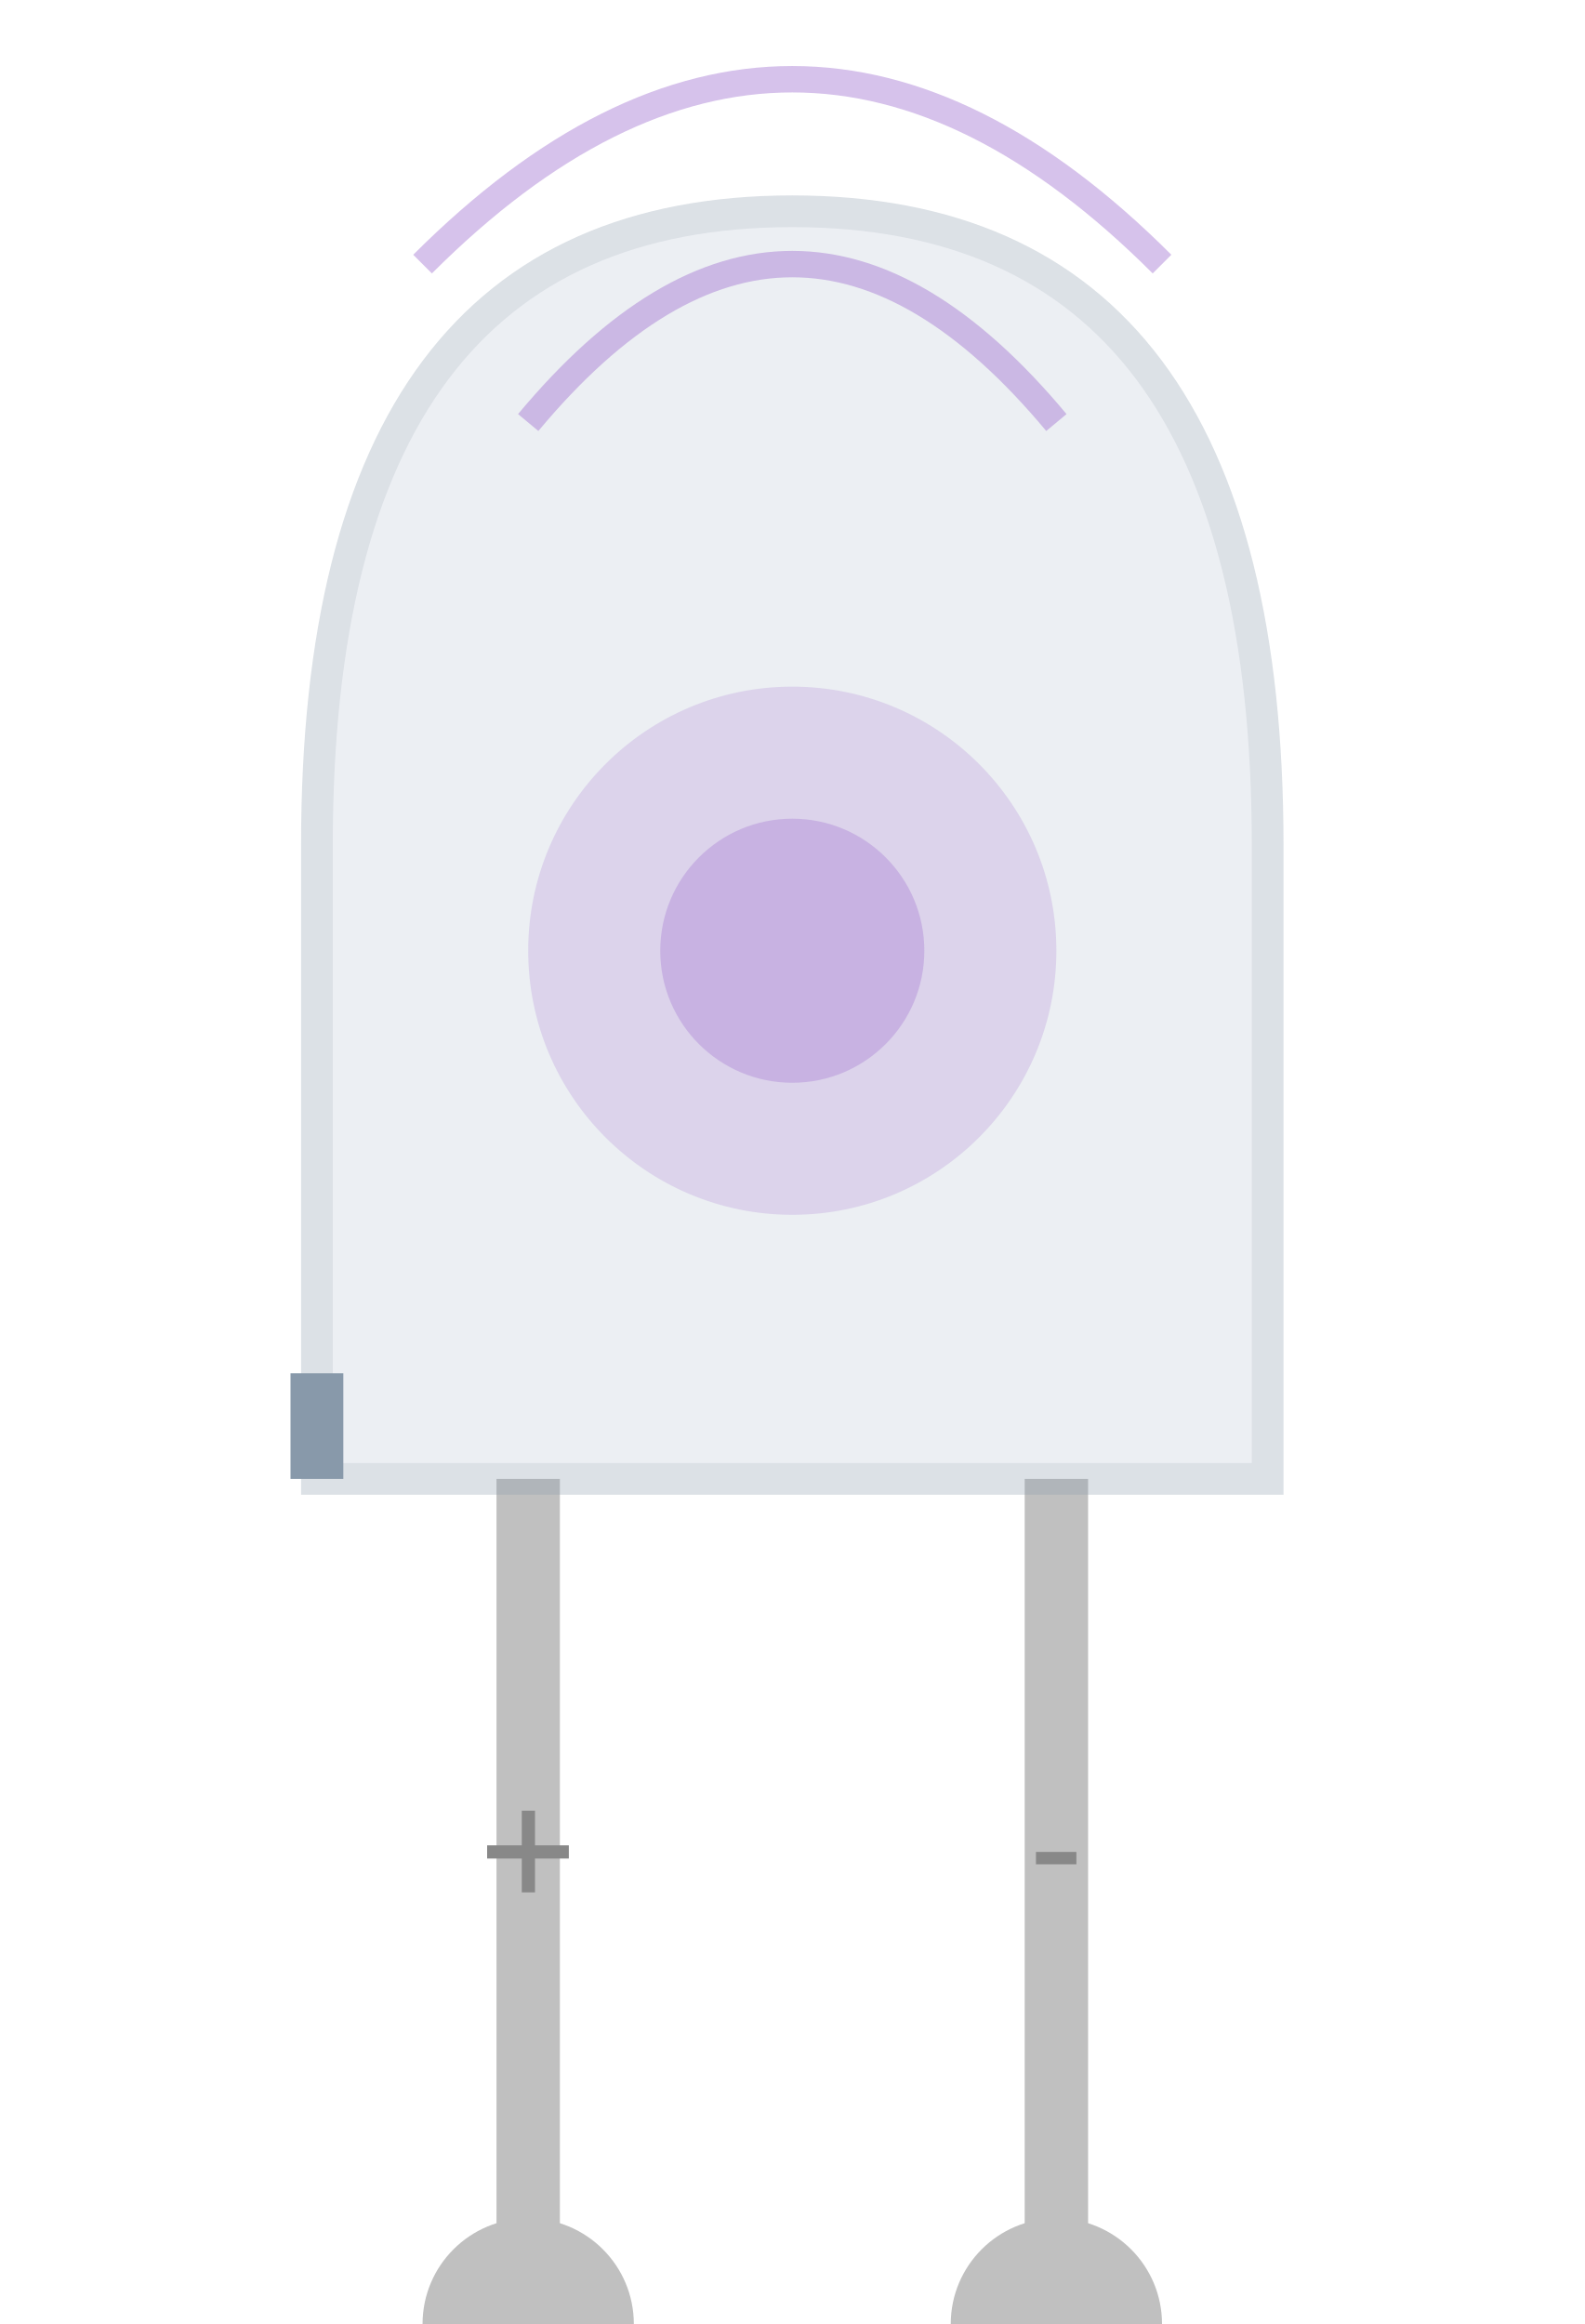
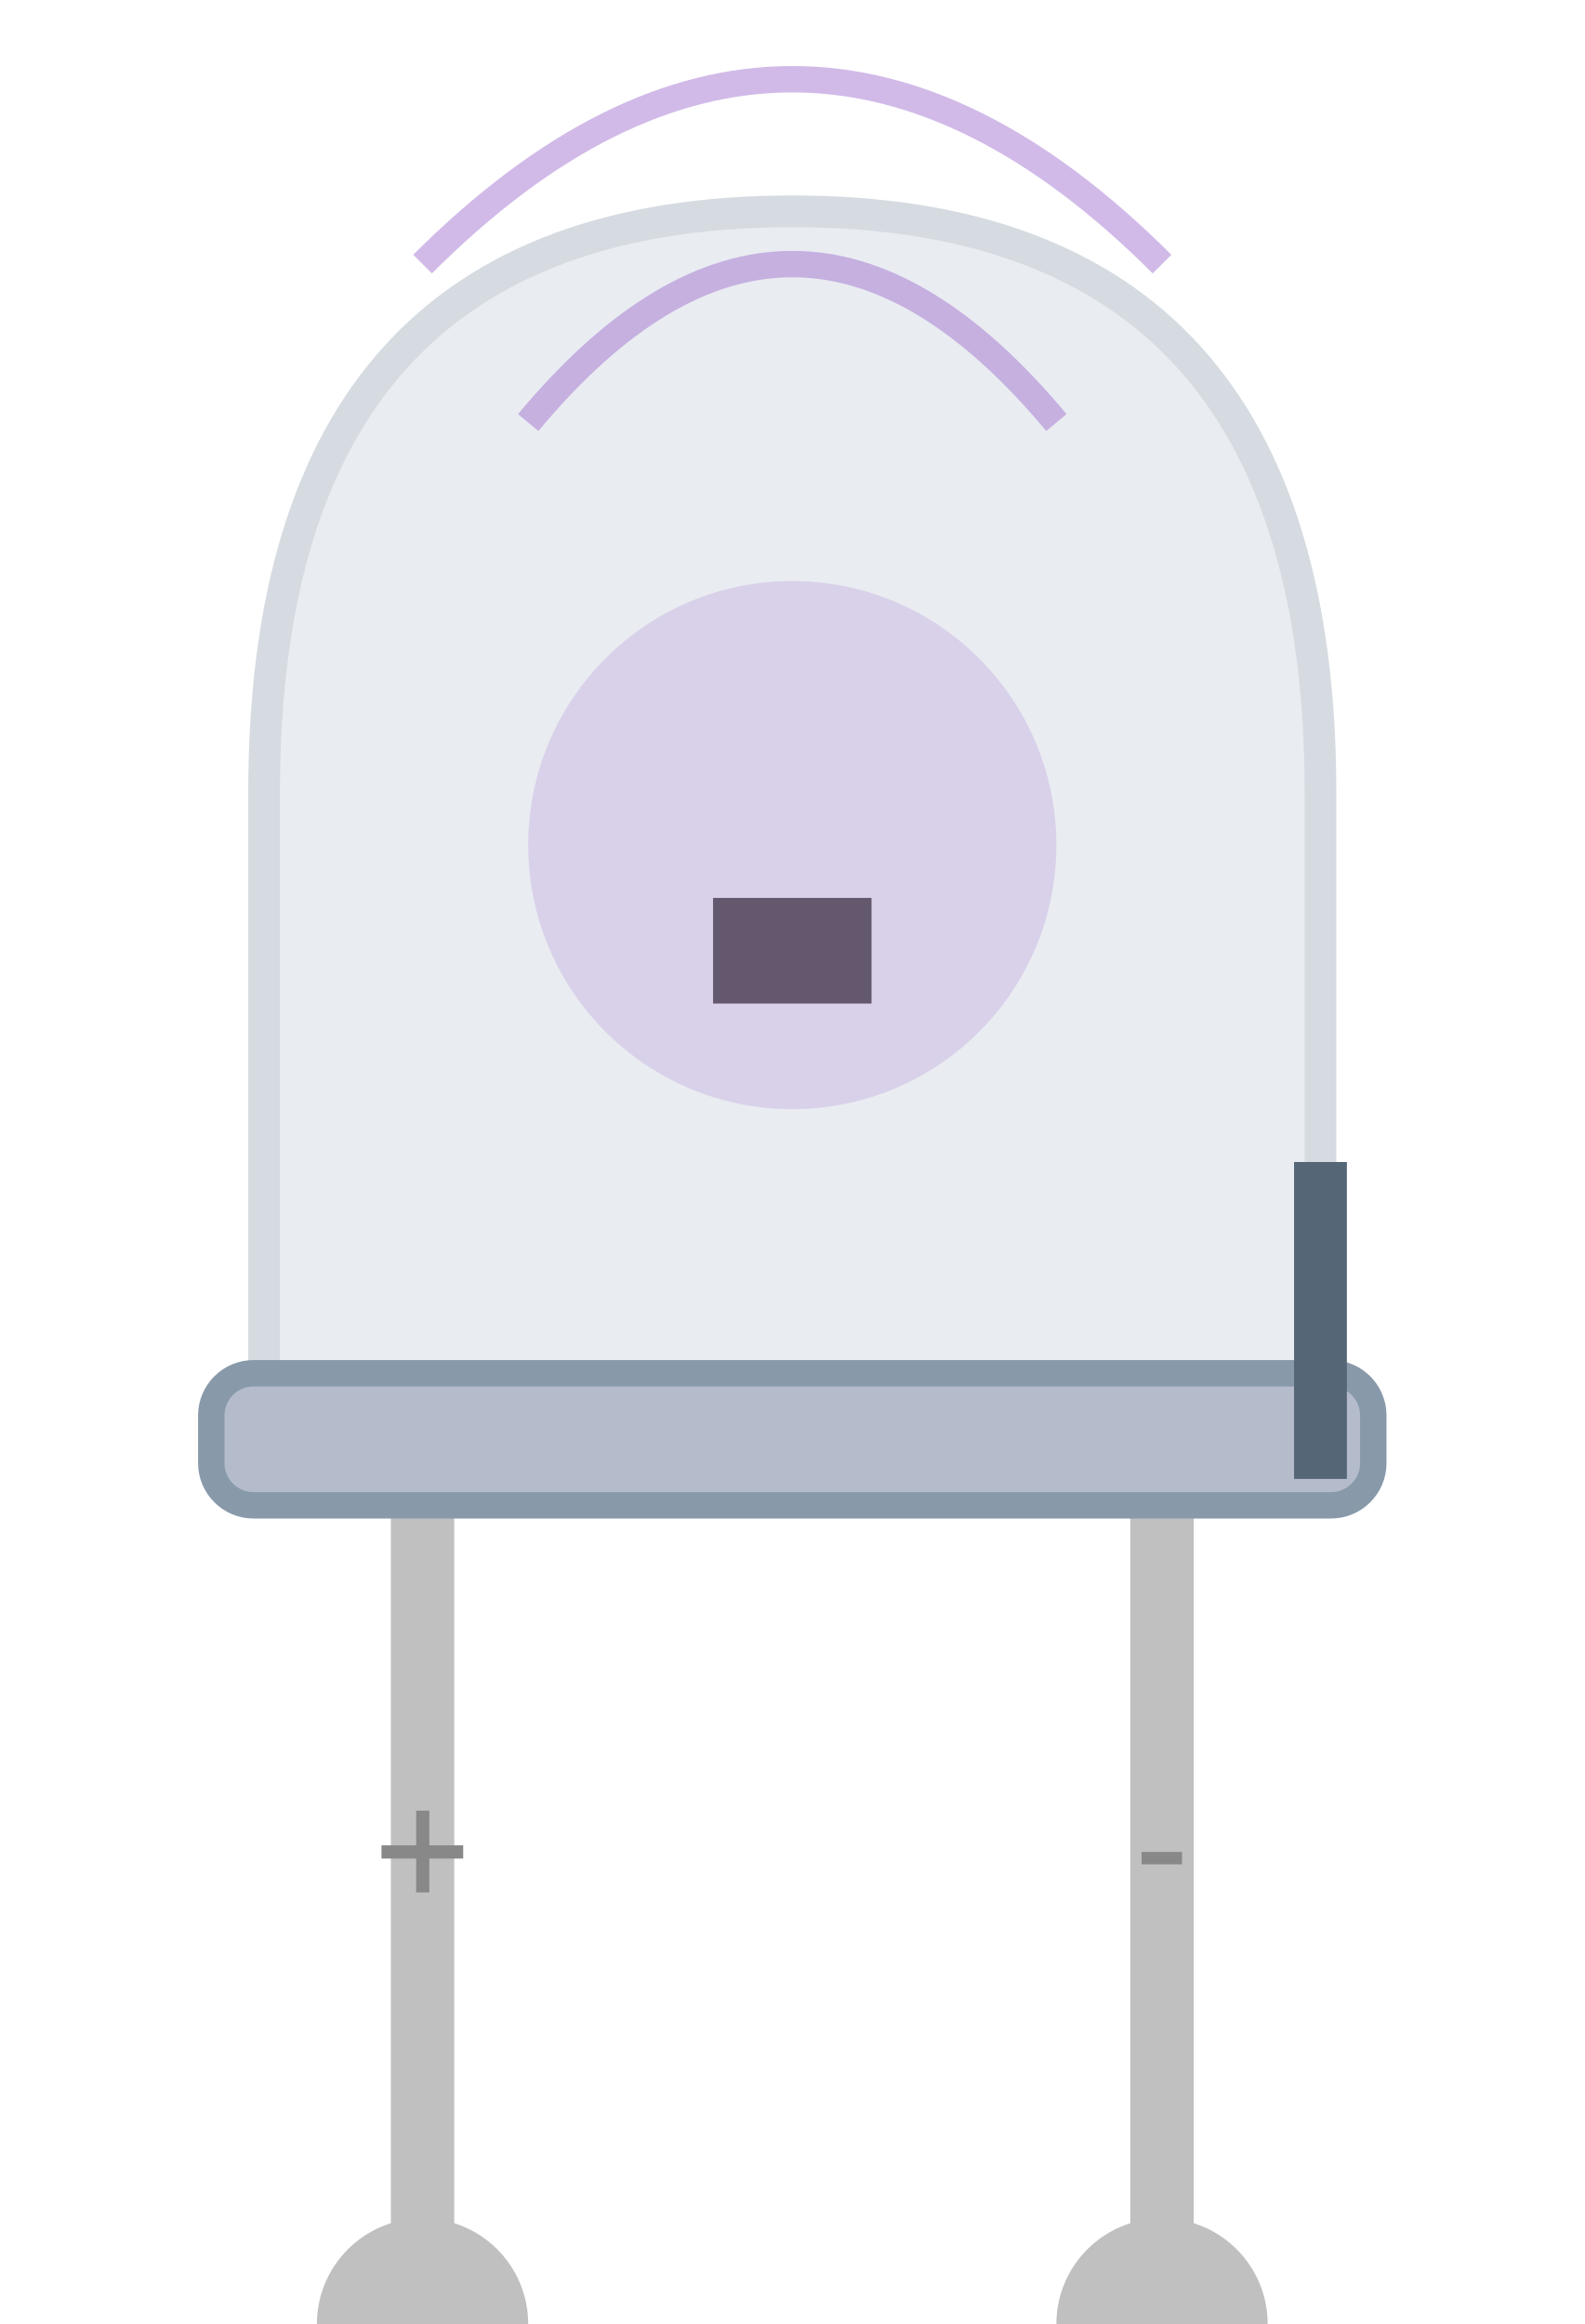
<svg xmlns="http://www.w3.org/2000/svg" viewBox="0 0 30 44" width="30" height="44">
-   <line x1="10" y1="28" x2="10" y2="44" stroke="#c0c0c0" stroke-width="1.2" />
-   <line x1="20" y1="28" x2="20" y2="44" stroke="#c0c0c0" stroke-width="1.2" />
-   <path d="M6 28 L6 16 Q6 4 15 4 Q24 4 24 16 L24 28 Z" fill="#c0c8d8" opacity="0.3" stroke="#8899aa" stroke-width="0.6" />
-   <circle cx="15" cy="18" r="5" fill="#9966cc" opacity="0.2" />
-   <circle cx="15" cy="18" r="2.5" fill="#9966cc" opacity="0.3" />
-   <g stroke="#9966cc" stroke-width="0.5" fill="none" opacity="0.4">
+   <line x1="8" y1="28" x2="8" y2="44" stroke="#c0c0c0" stroke-width="1.2" />
+   <line x1="22" y1="28" x2="22" y2="44" stroke="#c0c0c0" stroke-width="1.2" />
+   <path d="M5 28 L5 15 Q5 4 15 4 Q25 4 25 15 L25 28 Z" fill="#c0c8d8" opacity="0.35" stroke="#8899aa" stroke-width="0.6" />
+   <rect x="4" y="26" width="22" height="2.5" rx="0.8" fill="#b4bccc" stroke="#8899aa" stroke-width="0.5" />
+   <rect x="13.5" y="17" width="3" height="2" fill="#555" />
+   <circle cx="15" cy="16" r="5" fill="#9966cc" opacity="0.2" />
+   <g stroke="#9966cc" stroke-width="0.5" fill="none" opacity="0.45">
    <path d="M10 8 Q15 2 20 8" />
    <path d="M8 5 Q15 -2 22 5" />
  </g>
-   <line x1="6" y1="26" x2="6" y2="28" stroke="#8899aa" stroke-width="1" />
-   <text x="10" y="36" text-anchor="middle" font-family="monospace" font-size="3" fill="#888">+</text>
-   <text x="20" y="36" text-anchor="middle" font-family="monospace" font-size="3" fill="#888">-</text>
-   <circle cx="10" cy="44" r="2" fill="#c0c0c0" />
-   <circle cx="20" cy="44" r="2" fill="#c0c0c0" />
+   <line x1="25" y1="22" x2="25" y2="28" stroke="#556677" stroke-width="1" />
+   <text x="8" y="36" text-anchor="middle" font-family="monospace" font-size="3" fill="#888">+</text>
+   <text x="22" y="36" text-anchor="middle" font-family="monospace" font-size="3" fill="#888">-</text>
+   <circle cx="8" cy="44" r="2" fill="#c0c0c0" />
+   <circle cx="22" cy="44" r="2" fill="#c0c0c0" />
</svg>
